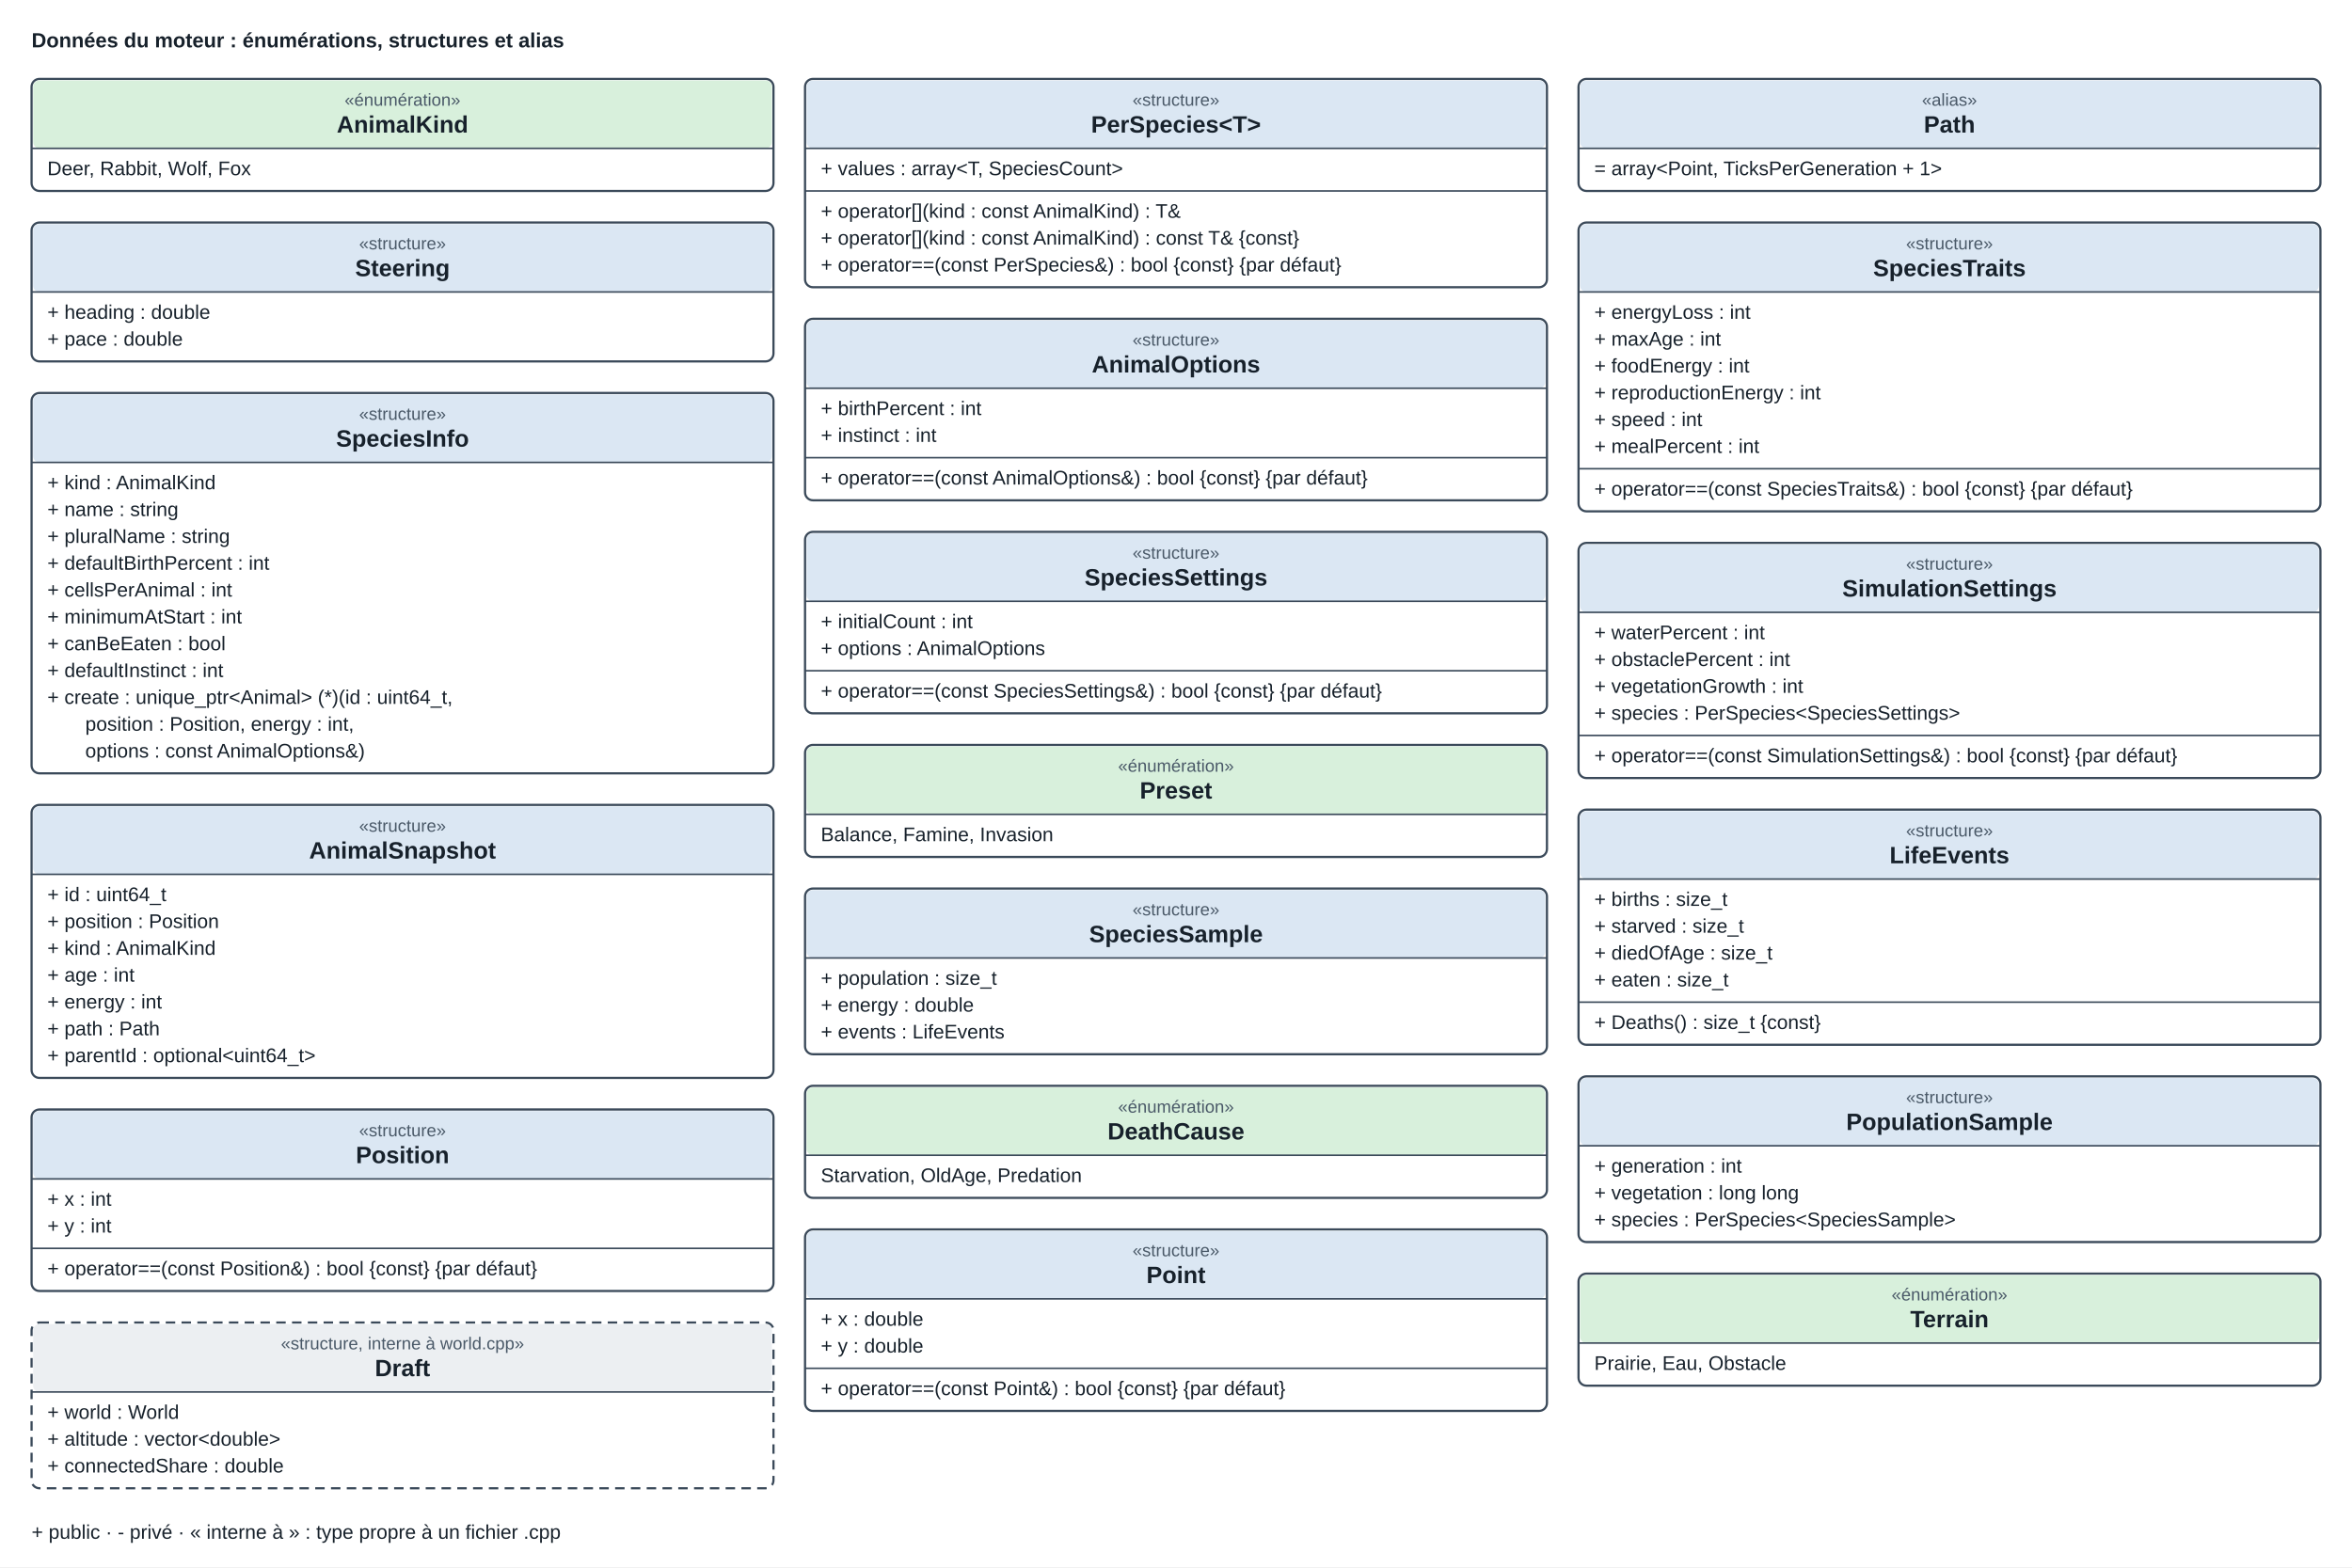
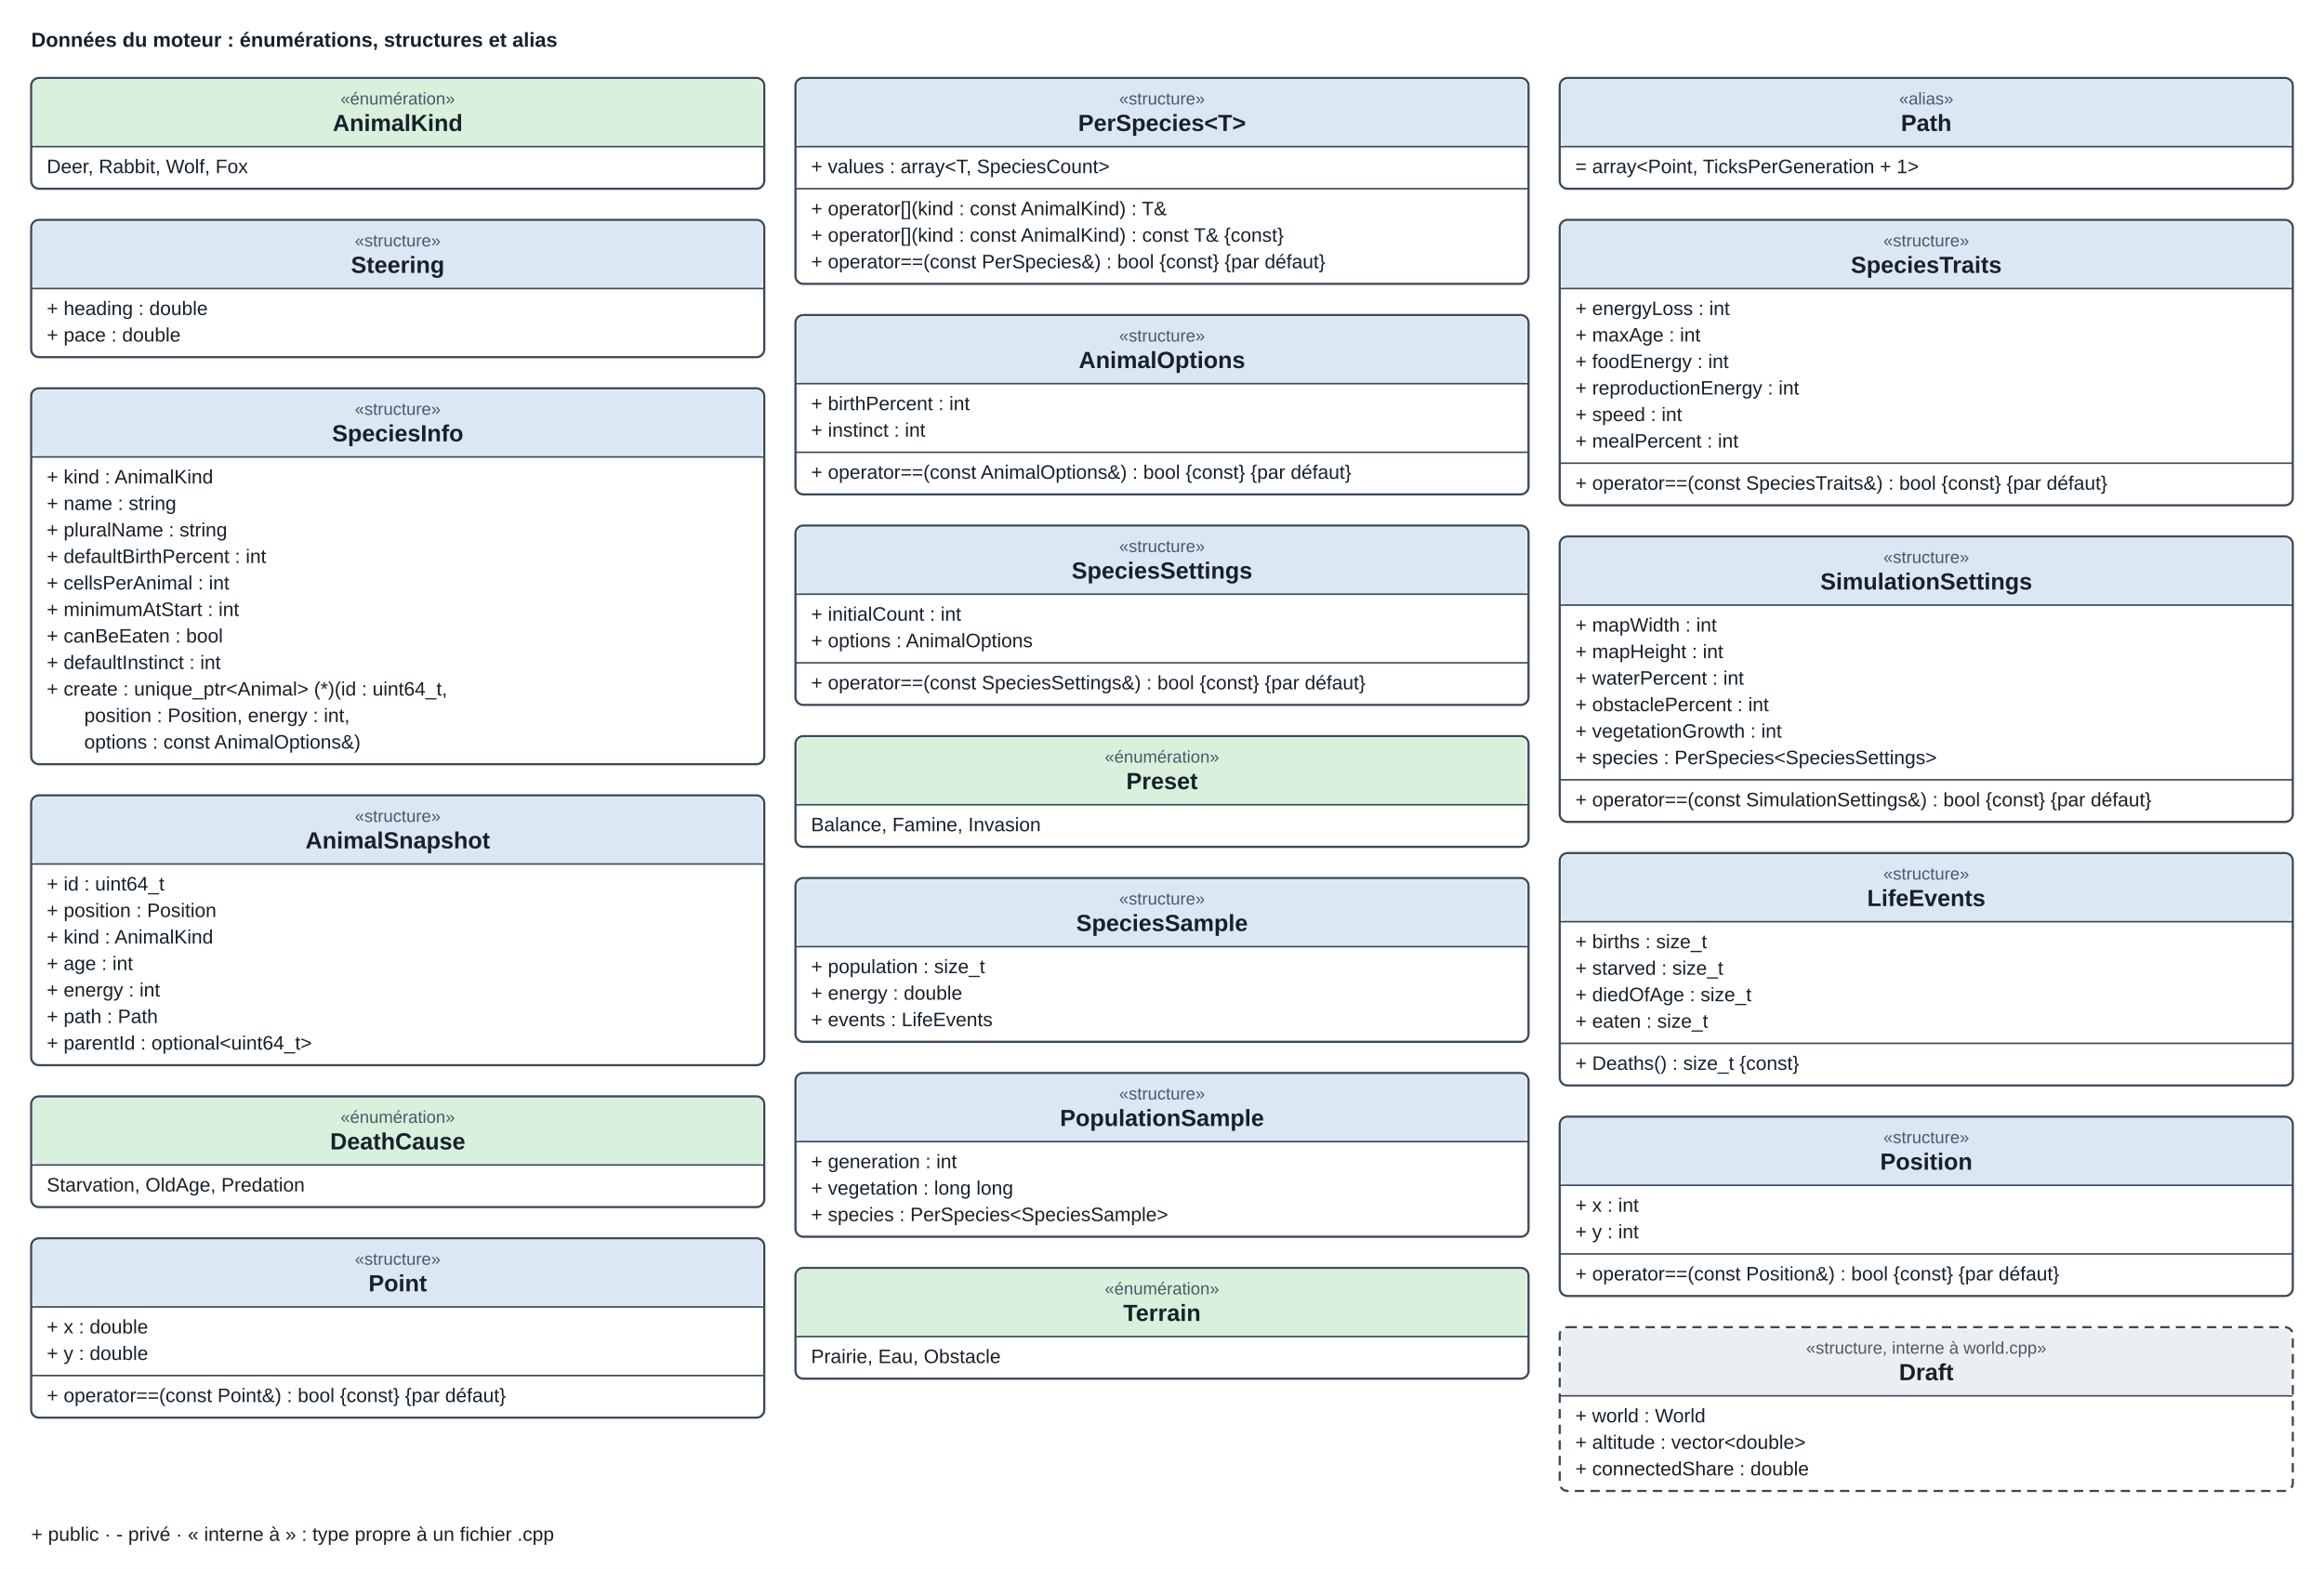
- <svg xmlns="http://www.w3.org/2000/svg" viewBox="0 0 1490 993" role="img" aria-label="Données du moteur : énumérations, structures et alias">
+ <svg xmlns="http://www.w3.org/2000/svg" viewBox="0 0 1490 1006" role="img" aria-label="Données du moteur : énumérations, structures et alias">
  <style>
 text { font-family: "Segoe UI", Arial, sans-serif; fill: #17212b; }
 .name { font-size: 15px; font-weight: 700; text-anchor: middle; }
 .abstract { font-style: italic; }
 .stereo { font-size: 11px; text-anchor: middle; fill: #4a5968; }
 .member { font-size: 12.5px; }
 .label { font-size: 12px; font-style: italic; fill: #3b4a5a; }
 .band { font-size: 14px; font-weight: 700; }
 .legend { font-size: 12.5px; }
 .legendtitle { font-size: 13px; font-weight: 700; }
</style>
  <defs>
    <marker id="triangle" viewBox="0 0 14 14" refX="13" refY="7" markerWidth="14" markerHeight="14" markerUnits="userSpaceOnUse" orient="auto">
      <path d="M1 1 L13 7 L1 13 Z" fill="#ffffff" stroke="#3b4a5a" stroke-width="1.4" />
    </marker>
    <marker id="diamond" viewBox="0 0 18 12" refX="1" refY="6" markerWidth="18" markerHeight="12" markerUnits="userSpaceOnUse" orient="auto">
      <path d="M1 6 L9 1 L17 6 L9 11 Z" fill="#3b4a5a" />
    </marker>
    <marker id="arrow" viewBox="0 0 12 12" refX="11" refY="6" markerWidth="12" markerHeight="12" markerUnits="userSpaceOnUse" orient="auto">
      <path d="M1 1 L11 6 L1 11" fill="none" stroke="#3b4a5a" stroke-width="1.6" />
    </marker>
  </defs>
-   <rect width="1490" height="993" fill="#ffffff" />
+   <rect width="1490" height="1006" fill="#ffffff" />
  <g class="box" data-width="470">
    <rect x="20" y="50" width="470" height="71" rx="5" fill="#ffffff" stroke="#3b4a5a" stroke-width="1.4" />
    <rect x="21" y="51" width="468" height="43" rx="4" fill="#d8f0dc" />
    <text x="255.0" y="67" class="stereo">«énumération»</text>
    <text x="255.0" y="84" class="name">AnimalKind</text>
    <line x1="20" y1="94" x2="490" y2="94" stroke="#3b4a5a" />
    <text x="30" y="111" class="member">Deer, Rabbit, Wolf, Fox</text>
  </g>
  <g class="box" data-width="470">
    <rect x="510" y="50" width="470" height="132" rx="5" fill="#ffffff" stroke="#3b4a5a" stroke-width="1.4" />
    <rect x="511" y="51" width="468" height="43" rx="4" fill="#dbe7f3" />
    <text x="745.0" y="67" class="stereo">«structure»</text>
    <text x="745.0" y="84" class="name">PerSpecies&lt;T&gt;</text>
    <line x1="510" y1="94" x2="980" y2="94" stroke="#3b4a5a" />
    <text x="520" y="111" class="member">+ values : array&lt;T, SpeciesCount&gt;</text>
    <line x1="510" y1="121" x2="980" y2="121" stroke="#3b4a5a" />
    <text x="520" y="138" class="member">+ operator[](kind : const AnimalKind) : T&amp;</text>
    <text x="520" y="155" class="member">+ operator[](kind : const AnimalKind) : const T&amp; {const}</text>
    <text x="520" y="172" class="member">+ operator==(const PerSpecies&amp;) : bool {const} {par défaut}</text>
  </g>
  <g class="box" data-width="470">
    <rect x="1000" y="50" width="470" height="71" rx="5" fill="#ffffff" stroke="#3b4a5a" stroke-width="1.4" />
    <rect x="1001" y="51" width="468" height="43" rx="4" fill="#dbe7f3" />
    <text x="1235.0" y="67" class="stereo">«alias»</text>
    <text x="1235.0" y="84" class="name">Path</text>
    <line x1="1000" y1="94" x2="1470" y2="94" stroke="#3b4a5a" />
    <text x="1010" y="111" class="member">= array&lt;Point, TicksPerGeneration + 1&gt;</text>
  </g>
  <g class="box" data-width="470">
    <rect x="20" y="141" width="470" height="88" rx="5" fill="#ffffff" stroke="#3b4a5a" stroke-width="1.4" />
    <rect x="21" y="142" width="468" height="43" rx="4" fill="#dbe7f3" />
    <text x="255.0" y="158" class="stereo">«structure»</text>
    <text x="255.0" y="175" class="name">Steering</text>
    <line x1="20" y1="185" x2="490" y2="185" stroke="#3b4a5a" />
    <text x="30" y="202" class="member">+ heading : double</text>
    <text x="30" y="219" class="member">+ pace : double</text>
  </g>
  <g class="box" data-width="470">
    <rect x="1000" y="141" width="470" height="183" rx="5" fill="#ffffff" stroke="#3b4a5a" stroke-width="1.4" />
    <rect x="1001" y="142" width="468" height="43" rx="4" fill="#dbe7f3" />
    <text x="1235.0" y="158" class="stereo">«structure»</text>
    <text x="1235.0" y="175" class="name">SpeciesTraits</text>
    <line x1="1000" y1="185" x2="1470" y2="185" stroke="#3b4a5a" />
    <text x="1010" y="202" class="member">+ energyLoss : int</text>
    <text x="1010" y="219" class="member">+ maxAge : int</text>
    <text x="1010" y="236" class="member">+ foodEnergy : int</text>
    <text x="1010" y="253" class="member">+ reproductionEnergy : int</text>
    <text x="1010" y="270" class="member">+ speed : int</text>
    <text x="1010" y="287" class="member">+ mealPercent : int</text>
    <line x1="1000" y1="297" x2="1470" y2="297" stroke="#3b4a5a" />
    <text x="1010" y="314" class="member">+ operator==(const SpeciesTraits&amp;) : bool {const} {par défaut}</text>
  </g>
  <g class="box" data-width="470">
    <rect x="510" y="202" width="470" height="115" rx="5" fill="#ffffff" stroke="#3b4a5a" stroke-width="1.4" />
    <rect x="511" y="203" width="468" height="43" rx="4" fill="#dbe7f3" />
    <text x="745.0" y="219" class="stereo">«structure»</text>
    <text x="745.0" y="236" class="name">AnimalOptions</text>
    <line x1="510" y1="246" x2="980" y2="246" stroke="#3b4a5a" />
    <text x="520" y="263" class="member">+ birthPercent : int</text>
    <text x="520" y="280" class="member">+ instinct : int</text>
    <line x1="510" y1="290" x2="980" y2="290" stroke="#3b4a5a" />
    <text x="520" y="307" class="member">+ operator==(const AnimalOptions&amp;) : bool {const} {par défaut}</text>
  </g>
  <g class="box" data-width="470">
    <rect x="20" y="249" width="470" height="241" rx="5" fill="#ffffff" stroke="#3b4a5a" stroke-width="1.4" />
    <rect x="21" y="250" width="468" height="43" rx="4" fill="#dbe7f3" />
    <text x="255.0" y="266" class="stereo">«structure»</text>
    <text x="255.0" y="283" class="name">SpeciesInfo</text>
    <line x1="20" y1="293" x2="490" y2="293" stroke="#3b4a5a" />
    <text x="30" y="310" class="member">+ kind : AnimalKind</text>
    <text x="30" y="327" class="member">+ name : string</text>
    <text x="30" y="344" class="member">+ pluralName : string</text>
    <text x="30" y="361" class="member">+ defaultBirthPercent : int</text>
    <text x="30" y="378" class="member">+ cellsPerAnimal : int</text>
    <text x="30" y="395" class="member">+ minimumAtStart : int</text>
    <text x="30" y="412" class="member">+ canBeEaten : bool</text>
    <text x="30" y="429" class="member">+ defaultInstinct : int</text>
    <text x="30" y="446" class="member">+ create : unique_ptr&lt;Animal&gt; (*)(id : uint64_t,</text>
    <text x="54" y="463" class="member">position : Position, energy : int,</text>
    <text x="54" y="480" class="member">options : const AnimalOptions&amp;)</text>
  </g>
  <g class="box" data-width="470">
    <rect x="510" y="337" width="470" height="115" rx="5" fill="#ffffff" stroke="#3b4a5a" stroke-width="1.4" />
    <rect x="511" y="338" width="468" height="43" rx="4" fill="#dbe7f3" />
    <text x="745.0" y="354" class="stereo">«structure»</text>
    <text x="745.0" y="371" class="name">SpeciesSettings</text>
    <line x1="510" y1="381" x2="980" y2="381" stroke="#3b4a5a" />
    <text x="520" y="398" class="member">+ initialCount : int</text>
    <text x="520" y="415" class="member">+ options : AnimalOptions</text>
    <line x1="510" y1="425" x2="980" y2="425" stroke="#3b4a5a" />
    <text x="520" y="442" class="member">+ operator==(const SpeciesSettings&amp;) : bool {const} {par défaut}</text>
  </g>
  <g class="box" data-width="470">
-     <rect x="1000" y="344" width="470" height="149" rx="5" fill="#ffffff" stroke="#3b4a5a" stroke-width="1.4" />
+     <rect x="1000" y="344" width="470" height="183" rx="5" fill="#ffffff" stroke="#3b4a5a" stroke-width="1.4" />
    <rect x="1001" y="345" width="468" height="43" rx="4" fill="#dbe7f3" />
    <text x="1235.0" y="361" class="stereo">«structure»</text>
    <text x="1235.0" y="378" class="name">SimulationSettings</text>
    <line x1="1000" y1="388" x2="1470" y2="388" stroke="#3b4a5a" />
-     <text x="1010" y="405" class="member">+ waterPercent : int</text>
-     <text x="1010" y="422" class="member">+ obstaclePercent : int</text>
-     <text x="1010" y="439" class="member">+ vegetationGrowth : int</text>
-     <text x="1010" y="456" class="member">+ species : PerSpecies&lt;SpeciesSettings&gt;</text>
-     <line x1="1000" y1="466" x2="1470" y2="466" stroke="#3b4a5a" />
-     <text x="1010" y="483" class="member">+ operator==(const SimulationSettings&amp;) : bool {const} {par défaut}</text>
+     <text x="1010" y="405" class="member">+ mapWidth : int</text>
+     <text x="1010" y="422" class="member">+ mapHeight : int</text>
+     <text x="1010" y="439" class="member">+ waterPercent : int</text>
+     <text x="1010" y="456" class="member">+ obstaclePercent : int</text>
+     <text x="1010" y="473" class="member">+ vegetationGrowth : int</text>
+     <text x="1010" y="490" class="member">+ species : PerSpecies&lt;SpeciesSettings&gt;</text>
+     <line x1="1000" y1="500" x2="1470" y2="500" stroke="#3b4a5a" />
+     <text x="1010" y="517" class="member">+ operator==(const SimulationSettings&amp;) : bool {const} {par défaut}</text>
  </g>
  <g class="box" data-width="470">
    <rect x="510" y="472" width="470" height="71" rx="5" fill="#ffffff" stroke="#3b4a5a" stroke-width="1.4" />
    <rect x="511" y="473" width="468" height="43" rx="4" fill="#d8f0dc" />
    <text x="745.0" y="489" class="stereo">«énumération»</text>
    <text x="745.0" y="506" class="name">Preset</text>
    <line x1="510" y1="516" x2="980" y2="516" stroke="#3b4a5a" />
    <text x="520" y="533" class="member">Balance, Famine, Invasion</text>
  </g>
  <g class="box" data-width="470">
    <rect x="20" y="510" width="470" height="173" rx="5" fill="#ffffff" stroke="#3b4a5a" stroke-width="1.4" />
    <rect x="21" y="511" width="468" height="43" rx="4" fill="#dbe7f3" />
    <text x="255.0" y="527" class="stereo">«structure»</text>
    <text x="255.0" y="544" class="name">AnimalSnapshot</text>
    <line x1="20" y1="554" x2="490" y2="554" stroke="#3b4a5a" />
    <text x="30" y="571" class="member">+ id : uint64_t</text>
    <text x="30" y="588" class="member">+ position : Position</text>
    <text x="30" y="605" class="member">+ kind : AnimalKind</text>
    <text x="30" y="622" class="member">+ age : int</text>
    <text x="30" y="639" class="member">+ energy : int</text>
    <text x="30" y="656" class="member">+ path : Path</text>
    <text x="30" y="673" class="member">+ parentId : optional&lt;uint64_t&gt;</text>
  </g>
  <g class="box" data-width="470">
-     <rect x="1000" y="513" width="470" height="149" rx="5" fill="#ffffff" stroke="#3b4a5a" stroke-width="1.4" />
-     <rect x="1001" y="514" width="468" height="43" rx="4" fill="#dbe7f3" />
-     <text x="1235.0" y="530" class="stereo">«structure»</text>
-     <text x="1235.0" y="547" class="name">LifeEvents</text>
-     <line x1="1000" y1="557" x2="1470" y2="557" stroke="#3b4a5a" />
-     <text x="1010" y="574" class="member">+ births : size_t</text>
-     <text x="1010" y="591" class="member">+ starved : size_t</text>
-     <text x="1010" y="608" class="member">+ diedOfAge : size_t</text>
-     <text x="1010" y="625" class="member">+ eaten : size_t</text>
-     <line x1="1000" y1="635" x2="1470" y2="635" stroke="#3b4a5a" />
-     <text x="1010" y="652" class="member">+ Deaths() : size_t {const}</text>
+     <rect x="1000" y="547" width="470" height="149" rx="5" fill="#ffffff" stroke="#3b4a5a" stroke-width="1.4" />
+     <rect x="1001" y="548" width="468" height="43" rx="4" fill="#dbe7f3" />
+     <text x="1235.0" y="564" class="stereo">«structure»</text>
+     <text x="1235.0" y="581" class="name">LifeEvents</text>
+     <line x1="1000" y1="591" x2="1470" y2="591" stroke="#3b4a5a" />
+     <text x="1010" y="608" class="member">+ births : size_t</text>
+     <text x="1010" y="625" class="member">+ starved : size_t</text>
+     <text x="1010" y="642" class="member">+ diedOfAge : size_t</text>
+     <text x="1010" y="659" class="member">+ eaten : size_t</text>
+     <line x1="1000" y1="669" x2="1470" y2="669" stroke="#3b4a5a" />
+     <text x="1010" y="686" class="member">+ Deaths() : size_t {const}</text>
  </g>
  <g class="box" data-width="470">
    <rect x="510" y="563" width="470" height="105" rx="5" fill="#ffffff" stroke="#3b4a5a" stroke-width="1.4" />
    <rect x="511" y="564" width="468" height="43" rx="4" fill="#dbe7f3" />
    <text x="745.0" y="580" class="stereo">«structure»</text>
    <text x="745.0" y="597" class="name">SpeciesSample</text>
    <line x1="510" y1="607" x2="980" y2="607" stroke="#3b4a5a" />
    <text x="520" y="624" class="member">+ population : size_t</text>
    <text x="520" y="641" class="member">+ energy : double</text>
    <text x="520" y="658" class="member">+ events : LifeEvents</text>
  </g>
  <g class="box" data-width="470">
-     <rect x="1000" y="682" width="470" height="105" rx="5" fill="#ffffff" stroke="#3b4a5a" stroke-width="1.4" />
-     <rect x="1001" y="683" width="468" height="43" rx="4" fill="#dbe7f3" />
-     <text x="1235.0" y="699" class="stereo">«structure»</text>
-     <text x="1235.0" y="716" class="name">PopulationSample</text>
-     <line x1="1000" y1="726" x2="1470" y2="726" stroke="#3b4a5a" />
-     <text x="1010" y="743" class="member">+ generation : int</text>
-     <text x="1010" y="760" class="member">+ vegetation : long long</text>
-     <text x="1010" y="777" class="member">+ species : PerSpecies&lt;SpeciesSample&gt;</text>
-   </g>
-   <g class="box" data-width="470">
-     <rect x="510" y="688" width="470" height="71" rx="5" fill="#ffffff" stroke="#3b4a5a" stroke-width="1.4" />
-     <rect x="511" y="689" width="468" height="43" rx="4" fill="#d8f0dc" />
-     <text x="745.0" y="705" class="stereo">«énumération»</text>
-     <text x="745.0" y="722" class="name">DeathCause</text>
+     <rect x="510" y="688" width="470" height="105" rx="5" fill="#ffffff" stroke="#3b4a5a" stroke-width="1.4" />
+     <rect x="511" y="689" width="468" height="43" rx="4" fill="#dbe7f3" />
+     <text x="745.0" y="705" class="stereo">«structure»</text>
+     <text x="745.0" y="722" class="name">PopulationSample</text>
    <line x1="510" y1="732" x2="980" y2="732" stroke="#3b4a5a" />
-     <text x="520" y="749" class="member">Starvation, OldAge, Predation</text>
-   </g>
-   <g class="box" data-width="470">
-     <rect x="20" y="703" width="470" height="115" rx="5" fill="#ffffff" stroke="#3b4a5a" stroke-width="1.4" />
-     <rect x="21" y="704" width="468" height="43" rx="4" fill="#dbe7f3" />
-     <text x="255.0" y="720" class="stereo">«structure»</text>
-     <text x="255.0" y="737" class="name">Position</text>
+     <text x="520" y="749" class="member">+ generation : int</text>
+     <text x="520" y="766" class="member">+ vegetation : long long</text>
+     <text x="520" y="783" class="member">+ species : PerSpecies&lt;SpeciesSample&gt;</text>
+   </g>
+   <g class="box" data-width="470">
+     <rect x="20" y="703" width="470" height="71" rx="5" fill="#ffffff" stroke="#3b4a5a" stroke-width="1.4" />
+     <rect x="21" y="704" width="468" height="43" rx="4" fill="#d8f0dc" />
+     <text x="255.0" y="720" class="stereo">«énumération»</text>
+     <text x="255.0" y="737" class="name">DeathCause</text>
    <line x1="20" y1="747" x2="490" y2="747" stroke="#3b4a5a" />
-     <text x="30" y="764" class="member">+ x : int</text>
-     <text x="30" y="781" class="member">+ y : int</text>
-     <line x1="20" y1="791" x2="490" y2="791" stroke="#3b4a5a" />
-     <text x="30" y="808" class="member">+ operator==(const Position&amp;) : bool {const} {par défaut}</text>
-   </g>
-   <g class="box" data-width="470">
-     <rect x="510" y="779" width="470" height="115" rx="5" fill="#ffffff" stroke="#3b4a5a" stroke-width="1.4" />
-     <rect x="511" y="780" width="468" height="43" rx="4" fill="#dbe7f3" />
-     <text x="745.0" y="796" class="stereo">«structure»</text>
-     <text x="745.0" y="813" class="name">Point</text>
-     <line x1="510" y1="823" x2="980" y2="823" stroke="#3b4a5a" />
-     <text x="520" y="840" class="member">+ x : double</text>
-     <text x="520" y="857" class="member">+ y : double</text>
-     <line x1="510" y1="867" x2="980" y2="867" stroke="#3b4a5a" />
-     <text x="520" y="884" class="member">+ operator==(const Point&amp;) : bool {const} {par défaut}</text>
-   </g>
-   <g class="box" data-width="470">
-     <rect x="1000" y="807" width="470" height="71" rx="5" fill="#ffffff" stroke="#3b4a5a" stroke-width="1.4" />
-     <rect x="1001" y="808" width="468" height="43" rx="4" fill="#d8f0dc" />
-     <text x="1235.0" y="824" class="stereo">«énumération»</text>
-     <text x="1235.0" y="841" class="name">Terrain</text>
-     <line x1="1000" y1="851" x2="1470" y2="851" stroke="#3b4a5a" />
-     <text x="1010" y="868" class="member">Prairie, Eau, Obstacle</text>
-   </g>
-   <g class="box" data-width="470">
-     <rect x="20" y="838" width="470" height="105" rx="5" fill="#ffffff" stroke="#3b4a5a" stroke-width="1.4" stroke-dasharray="6 4" />
-     <rect x="21" y="839" width="468" height="43" rx="4" fill="#eceff2" />
-     <text x="255.0" y="855" class="stereo">«structure, interne à world.cpp»</text>
-     <text x="255.0" y="872" class="name">Draft</text>
+     <text x="30" y="764" class="member">Starvation, OldAge, Predation</text>
+   </g>
+   <g class="box" data-width="470">
+     <rect x="1000" y="716" width="470" height="115" rx="5" fill="#ffffff" stroke="#3b4a5a" stroke-width="1.4" />
+     <rect x="1001" y="717" width="468" height="43" rx="4" fill="#dbe7f3" />
+     <text x="1235.0" y="733" class="stereo">«structure»</text>
+     <text x="1235.0" y="750" class="name">Position</text>
+     <line x1="1000" y1="760" x2="1470" y2="760" stroke="#3b4a5a" />
+     <text x="1010" y="777" class="member">+ x : int</text>
+     <text x="1010" y="794" class="member">+ y : int</text>
+     <line x1="1000" y1="804" x2="1470" y2="804" stroke="#3b4a5a" />
+     <text x="1010" y="821" class="member">+ operator==(const Position&amp;) : bool {const} {par défaut}</text>
+   </g>
+   <g class="box" data-width="470">
+     <rect x="20" y="794" width="470" height="115" rx="5" fill="#ffffff" stroke="#3b4a5a" stroke-width="1.4" />
+     <rect x="21" y="795" width="468" height="43" rx="4" fill="#dbe7f3" />
+     <text x="255.0" y="811" class="stereo">«structure»</text>
+     <text x="255.0" y="828" class="name">Point</text>
+     <line x1="20" y1="838" x2="490" y2="838" stroke="#3b4a5a" />
+     <text x="30" y="855" class="member">+ x : double</text>
+     <text x="30" y="872" class="member">+ y : double</text>
    <line x1="20" y1="882" x2="490" y2="882" stroke="#3b4a5a" />
-     <text x="30" y="899" class="member">+ world : World</text>
-     <text x="30" y="916" class="member">+ altitude : vector&lt;double&gt;</text>
-     <text x="30" y="933" class="member">+ connectedShare : double</text>
+     <text x="30" y="899" class="member">+ operator==(const Point&amp;) : bool {const} {par défaut}</text>
+   </g>
+   <g class="box" data-width="470">
+     <rect x="510" y="813" width="470" height="71" rx="5" fill="#ffffff" stroke="#3b4a5a" stroke-width="1.4" />
+     <rect x="511" y="814" width="468" height="43" rx="4" fill="#d8f0dc" />
+     <text x="745.0" y="830" class="stereo">«énumération»</text>
+     <text x="745.0" y="847" class="name">Terrain</text>
+     <line x1="510" y1="857" x2="980" y2="857" stroke="#3b4a5a" />
+     <text x="520" y="874" class="member">Prairie, Eau, Obstacle</text>
+   </g>
+   <g class="box" data-width="470">
+     <rect x="1000" y="851" width="470" height="105" rx="5" fill="#ffffff" stroke="#3b4a5a" stroke-width="1.4" stroke-dasharray="6 4" />
+     <rect x="1001" y="852" width="468" height="43" rx="4" fill="#eceff2" />
+     <text x="1235.0" y="868" class="stereo">«structure, interne à world.cpp»</text>
+     <text x="1235.0" y="885" class="name">Draft</text>
+     <line x1="1000" y1="895" x2="1470" y2="895" stroke="#3b4a5a" />
+     <text x="1010" y="912" class="member">+ world : World</text>
+     <text x="1010" y="929" class="member">+ altitude : vector&lt;double&gt;</text>
+     <text x="1010" y="946" class="member">+ connectedShare : double</text>
  </g>
  <text x="20" y="30" class="legendtitle">Données du moteur : énumérations, structures et alias</text>
-   <text x="20" y="975" class="legend">+ public  ·  - privé  ·  « interne à » : type propre à un fichier .cpp</text>
+   <text x="20" y="988" class="legend">+ public  ·  - privé  ·  « interne à » : type propre à un fichier .cpp</text>
</svg>
